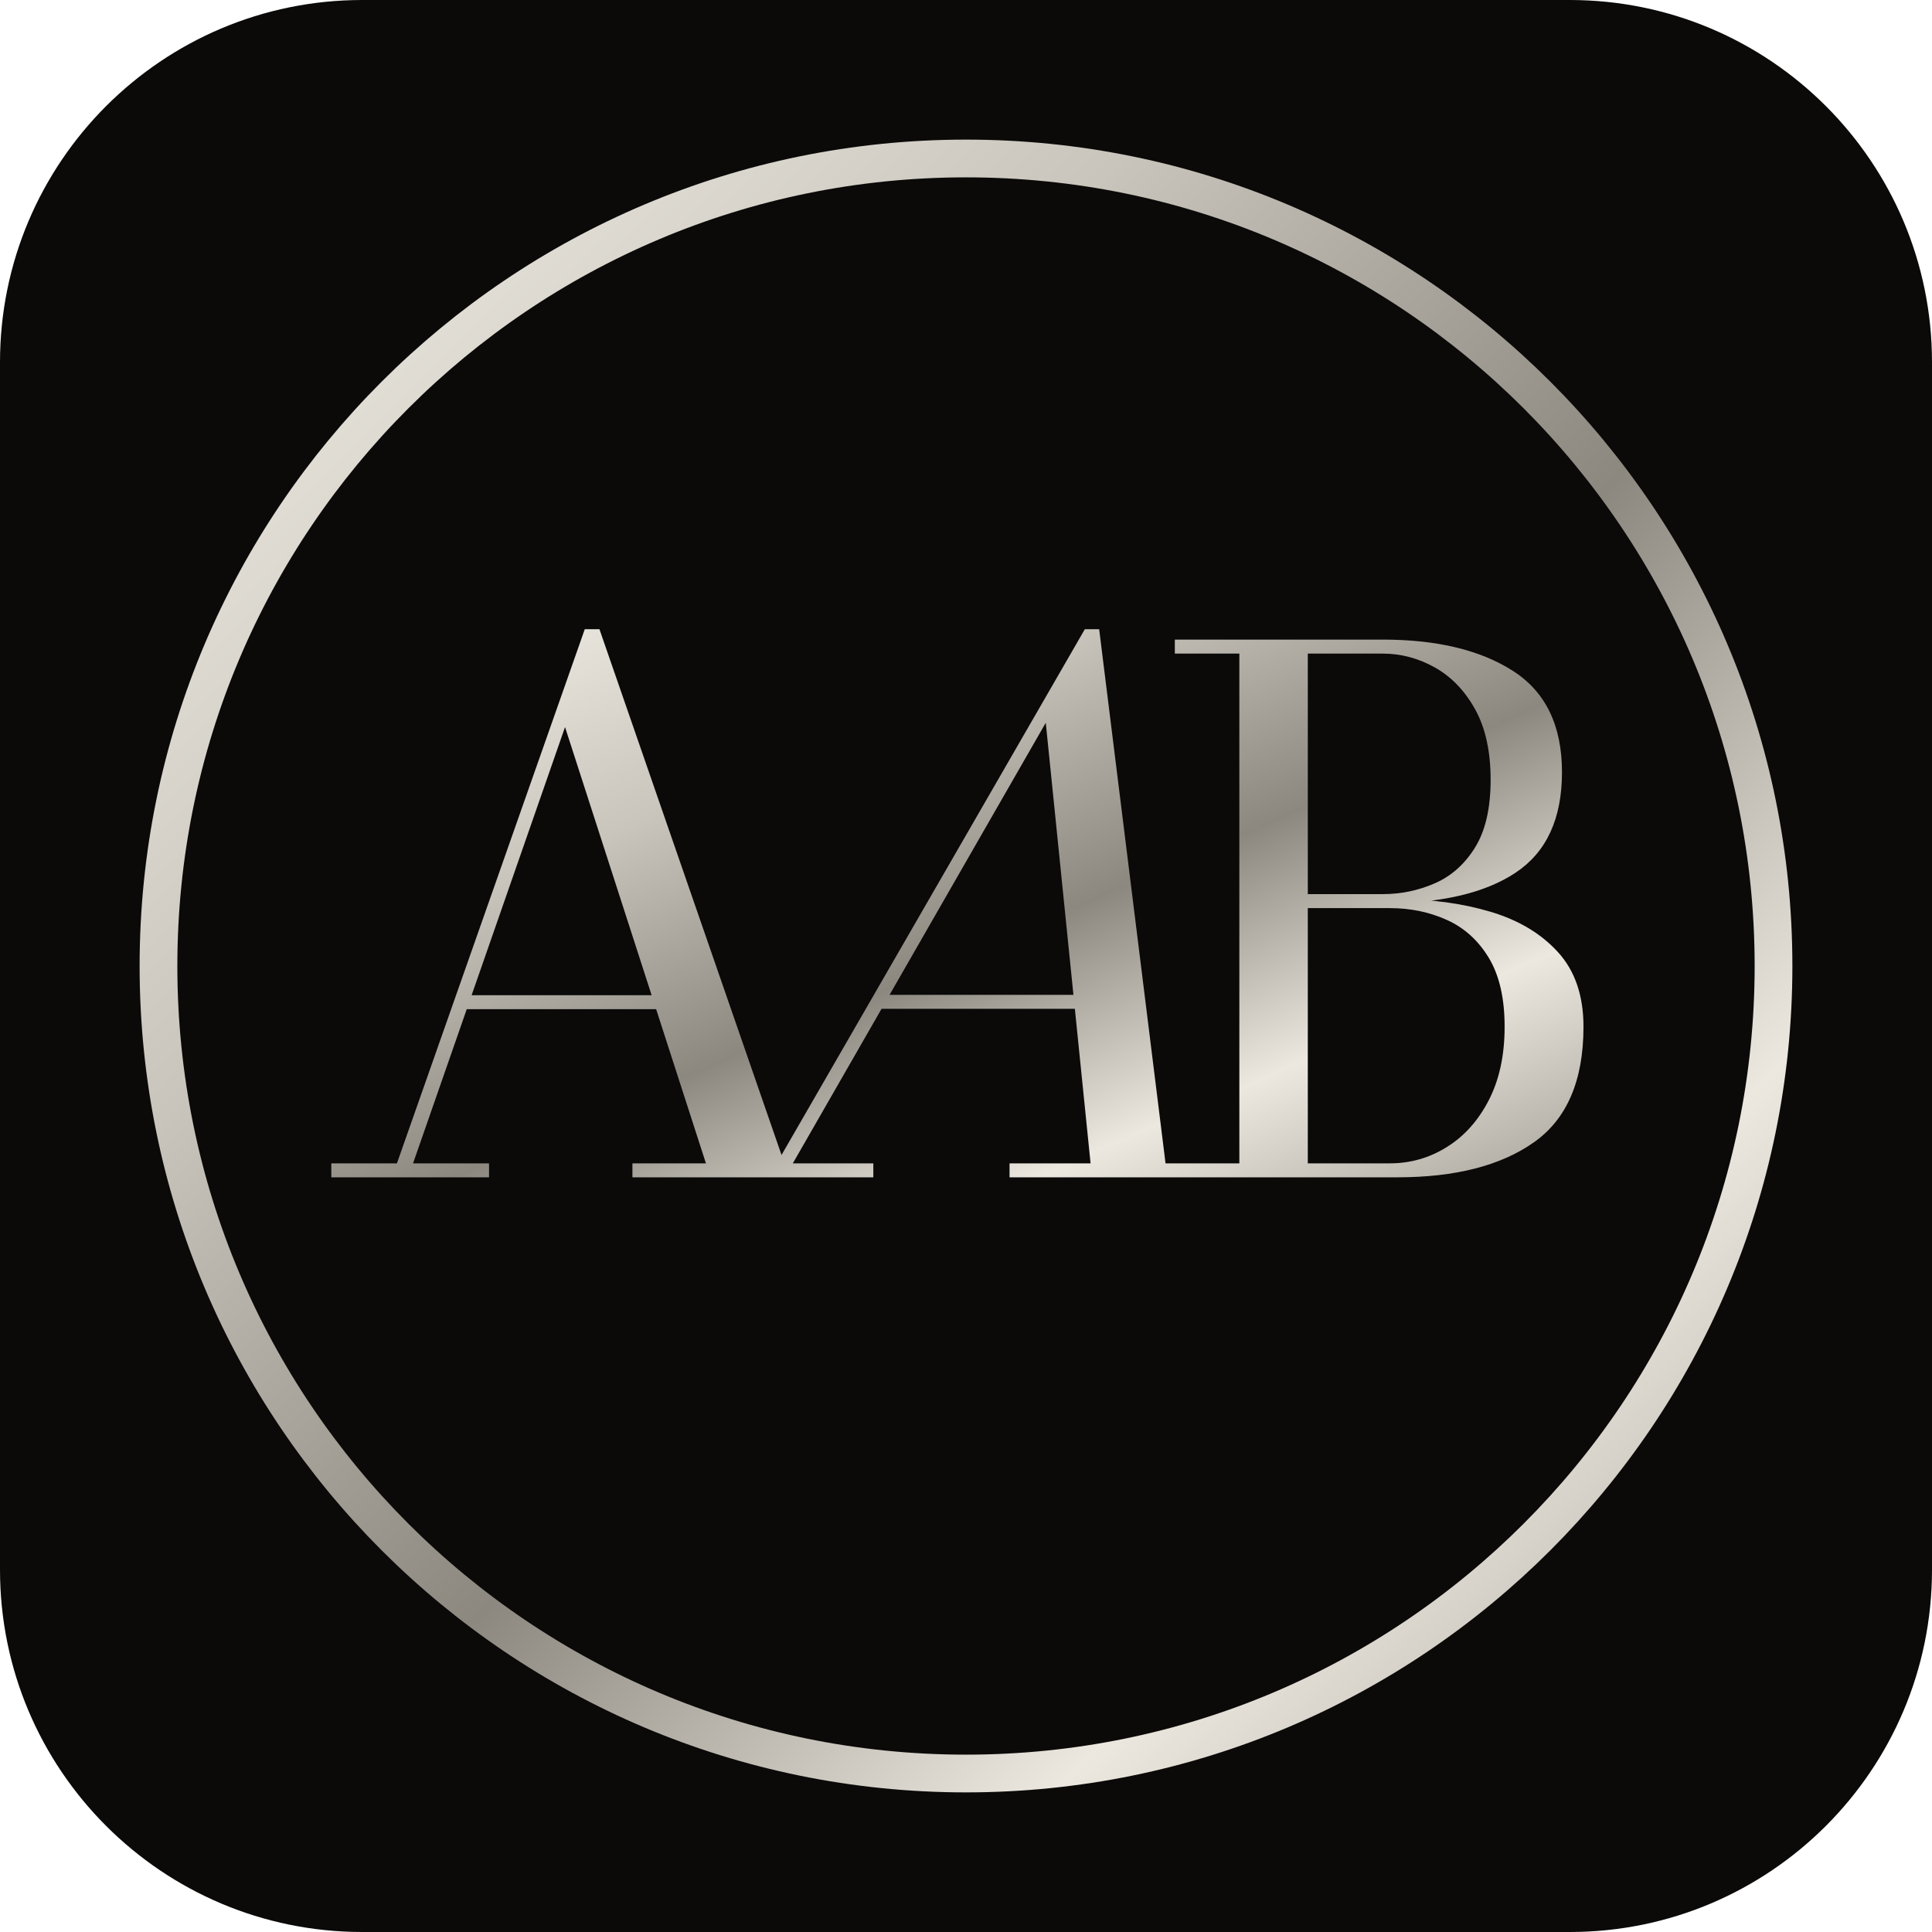
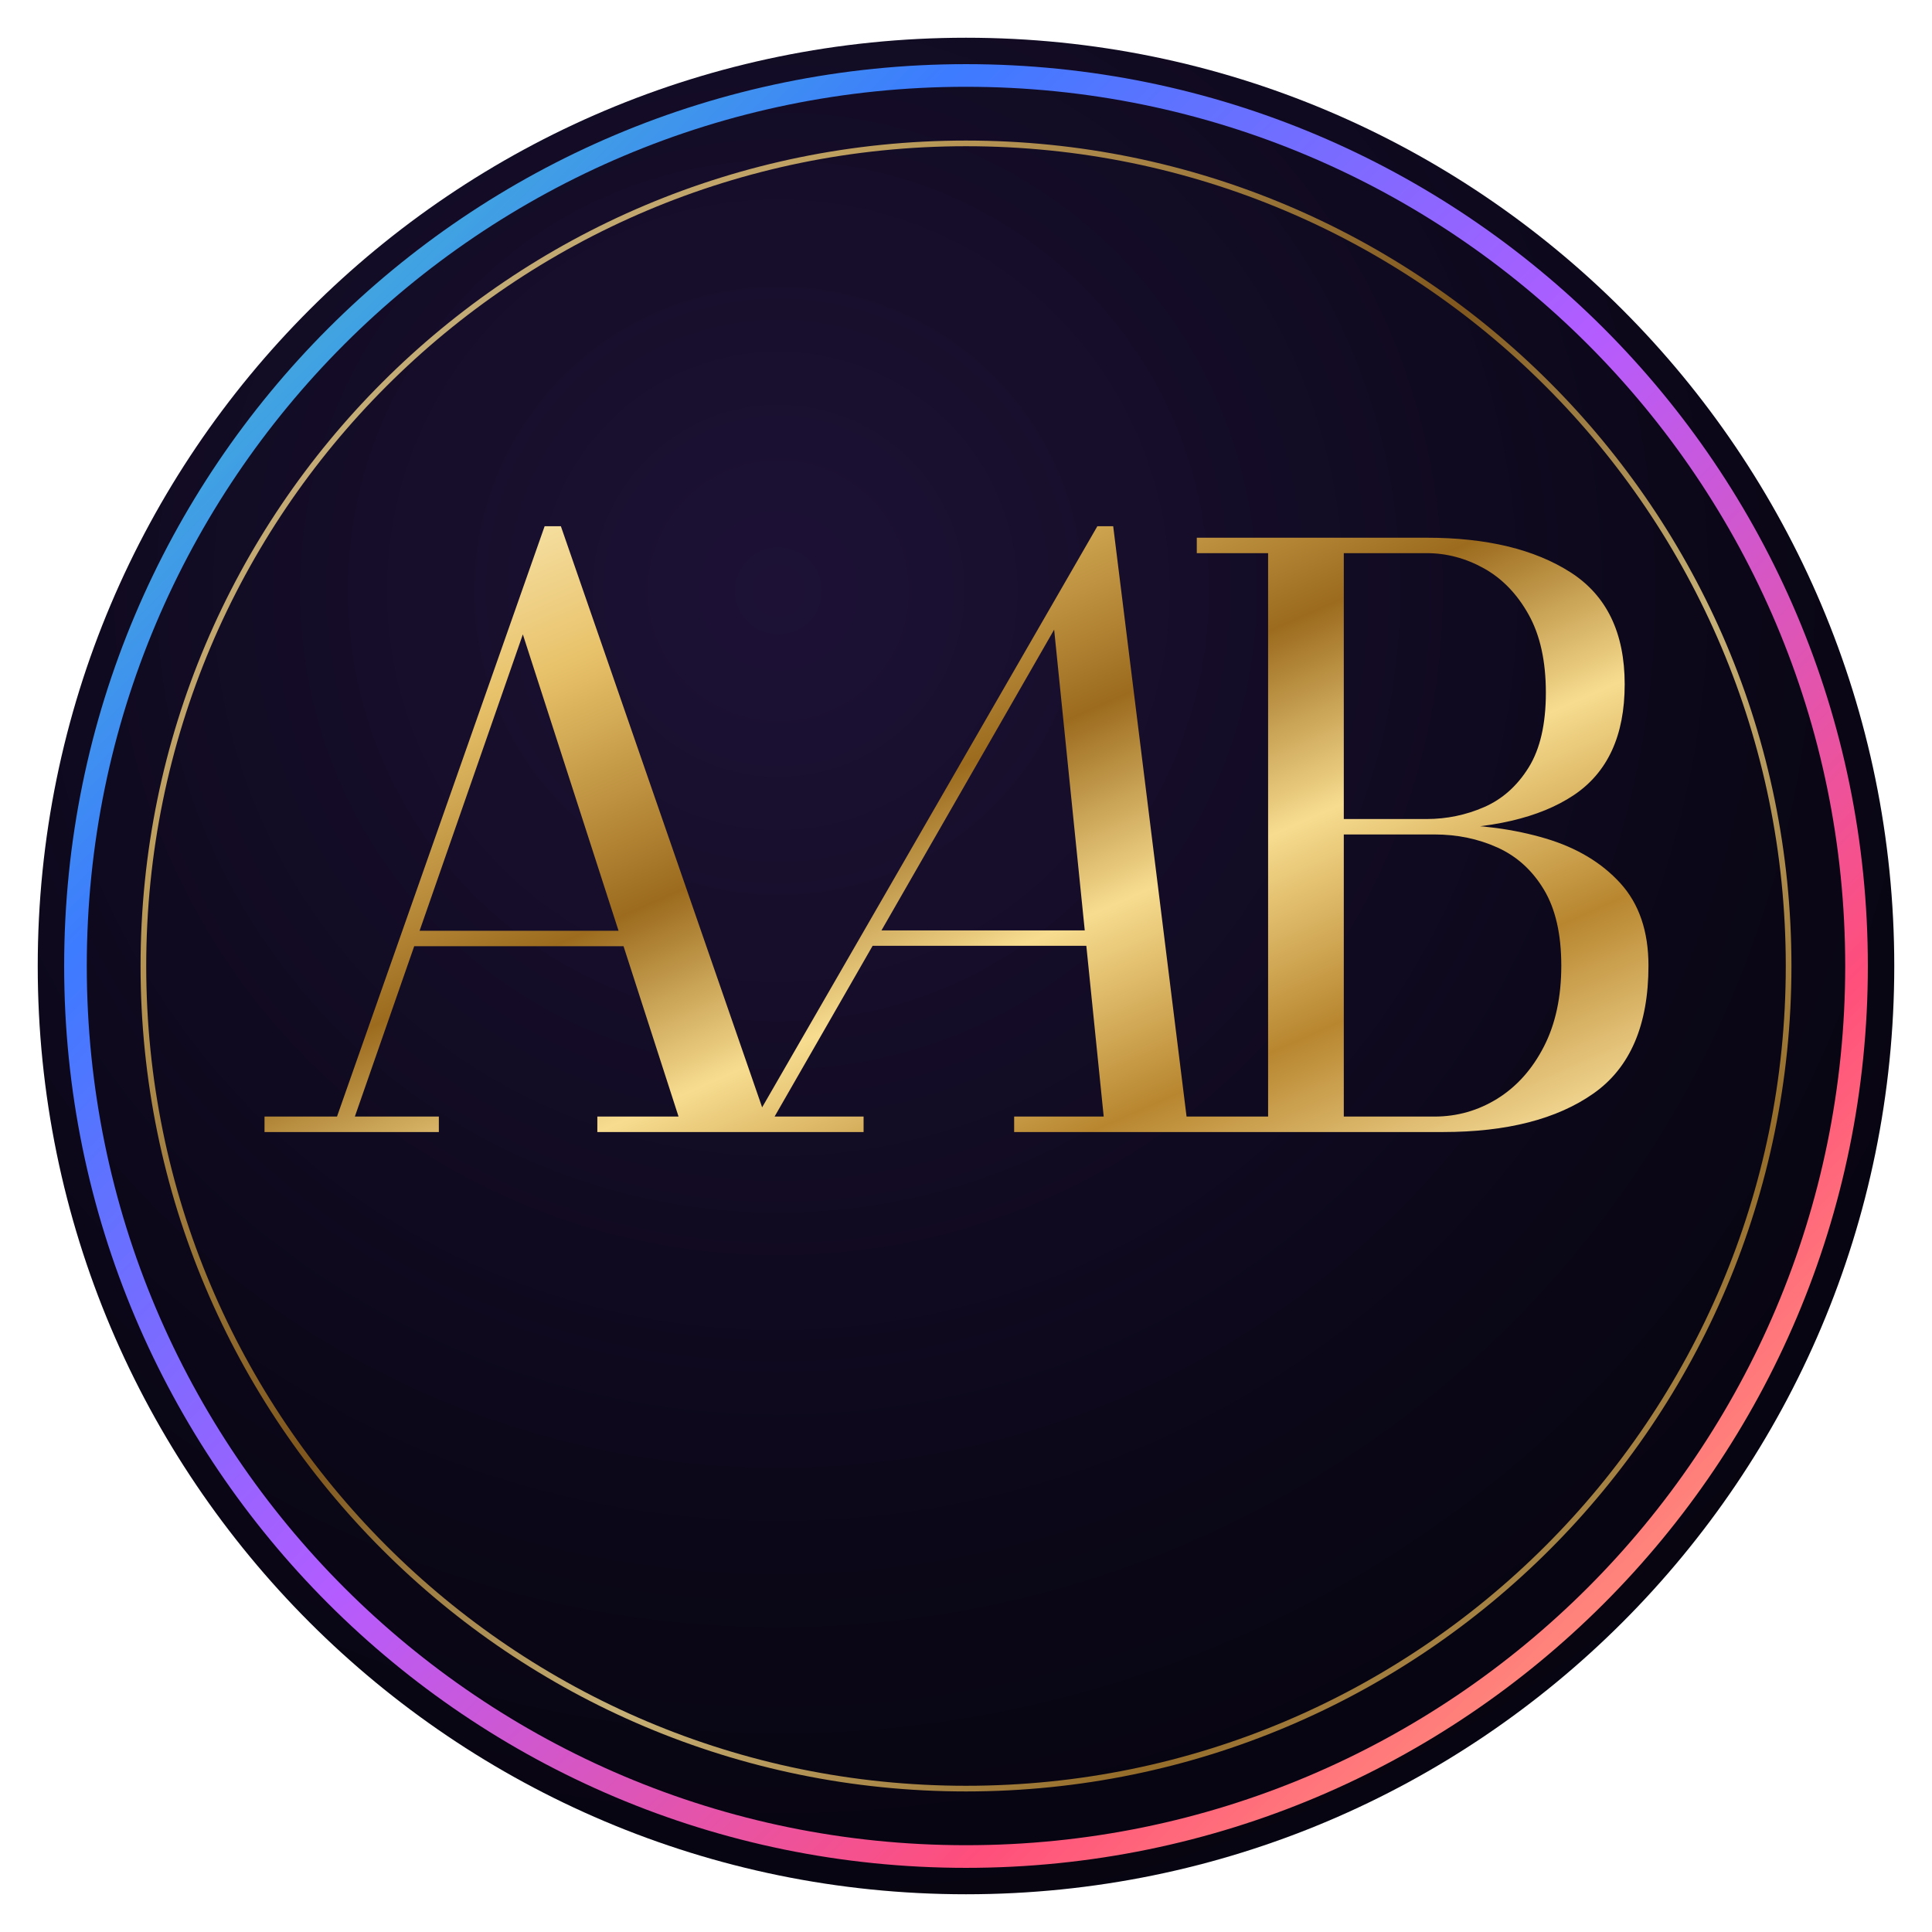
<svg xmlns="http://www.w3.org/2000/svg" viewBox="0 0 512 512">
  <defs>
-     <linearGradient id="pt" x1="0" y1="0" x2="1" y2="1">
-       <stop offset="0" stop-color="#f6f3ec" />
-       <stop offset=".3" stop-color="#c9c5bc" />
-       <stop offset=".55" stop-color="#8c8880" />
-       <stop offset=".78" stop-color="#ece8df" />
-       <stop offset="1" stop-color="#a7a39a" />
+     <linearGradient id="gold" x1="0" y1="0" x2="1" y2="1">
+       <stop offset="0" stop-color="#fff4c9" />
+       <stop offset=".22" stop-color="#e8c26a" />
+       <stop offset=".45" stop-color="#9c6b1e" />
+       <stop offset=".62" stop-color="#f7dc8f" />
+       <stop offset=".8" stop-color="#b8862f" />
+       <stop offset="1" stop-color="#ffe9a8" />
    </linearGradient>
-     <radialGradient id="disc" cx=".4" cy=".32" r=".8">
-       <stop offset="0" stop-color="#1d1b19" />
-       <stop offset=".7" stop-color="#0d0c0b" />
-       <stop offset="1" stop-color="#050505" />
+     <linearGradient id="iri" x1="0" y1="0" x2="1" y2="1">
+       <stop offset="0" stop-color="#46e0b4" />
+       <stop offset=".25" stop-color="#3d7bff" />
+       <stop offset=".5" stop-color="#b45cff" />
+       <stop offset=".75" stop-color="#ff4f7b" />
+       <stop offset="1" stop-color="#ffd27a" />
+     </linearGradient>
+     <radialGradient id="vel" cx=".4" cy=".3" r=".85">
+       <stop offset="0" stop-color="#1d1236" />
+       <stop offset=".6" stop-color="#0b0718" />
+       <stop offset="1" stop-color="#05030c" />
    </radialGradient>
-     <radialGradient id="core" cx=".45" cy=".3" r=".85">
-       <stop offset="0" stop-color="#2a2724" />
-       <stop offset="1" stop-color="#0a0908" />
-     </radialGradient>
-     <clipPath id="cc">
-       <circle cx="256" cy="256" r="148" />
-     </clipPath>
  </defs>
-   <rect width="512" height="512" rx="96" fill="#0b0a09" />
-   <circle cx="256" cy="256" r="214" fill="none" stroke="url(#pt)" stroke-width="10" />
-   <path d="M184.51 267.44L122.95 267.44L122.95 263.74L184.51 263.74L184.51 267.44M154.97 166.75L158.86 166.75L207.88 308.30L222.70 308.30L222.70 312L167.60 312L167.60 308.30L187.08 308.30L149.74 192.68L109.46 308.30L129.60 308.30L129.60 312L87.80 312L87.80 308.30L105.19 308.30M207.98 312L203.70 312L287.49 166.75L291.29 166.75L309.34 312L289.39 312L277.14 191.54L207.98 312M231.44 312L189.64 312L189.64 308.30L231.44 308.30L231.44 312M322.74 312L267.54 312L267.54 308.30L322.74 308.30L322.74 312M295.95 267.35L232.77 267.35L232.77 263.64L295.95 263.64M370.33 312L311.34 312L311.34 308.30L368.34 308.30Q376.51 308.30 383.44 303.97Q390.38 299.65 394.56 291.53Q398.74 283.40 398.74 272.10Q398.74 260.80 394.56 253.86Q390.38 246.93 383.44 243.79Q376.51 240.66 368.34 240.66L345.54 240.66L345.54 238.28L370.33 238.28Q383.73 238.28 394.94 241.61Q406.15 244.93 412.89 252.34Q419.64 259.75 419.64 272.10Q419.64 293.48 406.48 302.74Q393.32 312 370.33 312M346.58 310.57L328.44 310.57L328.44 170.93L346.58 170.93L346.58 310.57M366.44 239.42L345.54 239.42L345.54 236.95L366.44 236.95Q373.66 236.95 380.21 234.10Q386.77 231.25 390.90 224.60Q395.03 217.95 395.03 206.64Q395.03 195.34 390.90 187.93Q386.77 180.52 380.21 176.86Q373.66 173.21 366.44 173.21L311.34 173.21L311.34 169.50L366.44 169.50Q388 169.50 400.97 177.81Q413.94 186.13 413.94 204.65Q413.94 223.08 401.68 231.25Q389.43 239.42 366.44 239.42" fill="url(#pt)" />
+   <circle cx="256" cy="256" r="246" fill="url(#vel)" />
+   <circle cx="256" cy="256" r="236" fill="none" stroke="url(#iri)" stroke-width="6" />
+   <circle cx="256" cy="256" r="218" fill="none" stroke="url(#gold)" stroke-width="1.5" opacity=".8" />
+   <path d="M176.99 250.75L108.95 250.75L108.95 246.66L176.99 246.66L176.99 250.75M144.33 139.46L148.64 139.46L202.82 295.90L219.20 295.90L219.20 300L158.30 300L158.30 295.90L179.82 295.90L138.56 168.12L94.04 295.90L116.30 295.90L116.30 300L70.10 300L70.10 295.90L89.31 295.90M202.92 300L198.20 300L290.81 139.46L295.01 139.46L314.96 300L292.91 300L279.36 166.86L202.92 300M228.86 300L182.66 300L182.66 295.90L228.86 295.90L228.86 300M329.76 300L268.76 300L268.76 295.90L329.76 295.90L329.76 300M300.15 250.65L230.33 250.65L230.33 246.56L300.15 246.56M382.37 300L317.16 300L317.16 295.90L380.16 295.90Q389.19 295.90 396.86 291.13Q404.52 286.35 409.14 277.37Q413.76 268.39 413.76 255.90Q413.76 243.41 409.14 235.74Q404.52 228.07 396.86 224.61Q389.19 221.14 380.16 221.14L354.96 221.14L354.96 218.52L382.37 218.52Q397.17 218.52 409.56 222.19Q421.95 225.87 429.41 234.06Q436.86 242.25 436.86 255.90Q436.86 279.52 422.32 289.76Q407.78 300 382.37 300M356.12 298.43L336.06 298.43L336.06 144.08L356.12 144.08L356.12 298.43M378.06 219.78L354.96 219.78L354.96 217.05L378.06 217.05Q386.04 217.05 393.29 213.90Q400.53 210.75 405.10 203.40Q409.67 196.05 409.67 183.56Q409.67 171.06 405.10 162.87Q400.53 154.68 393.29 150.64Q386.04 146.59 378.06 146.59L317.16 146.59L317.16 142.50L378.06 142.50Q401.90 142.50 416.23 151.69Q430.56 160.88 430.56 181.35Q430.56 201.72 417.02 210.75Q403.47 219.78 378.06 219.78" fill="url(#gold)" />
</svg>
